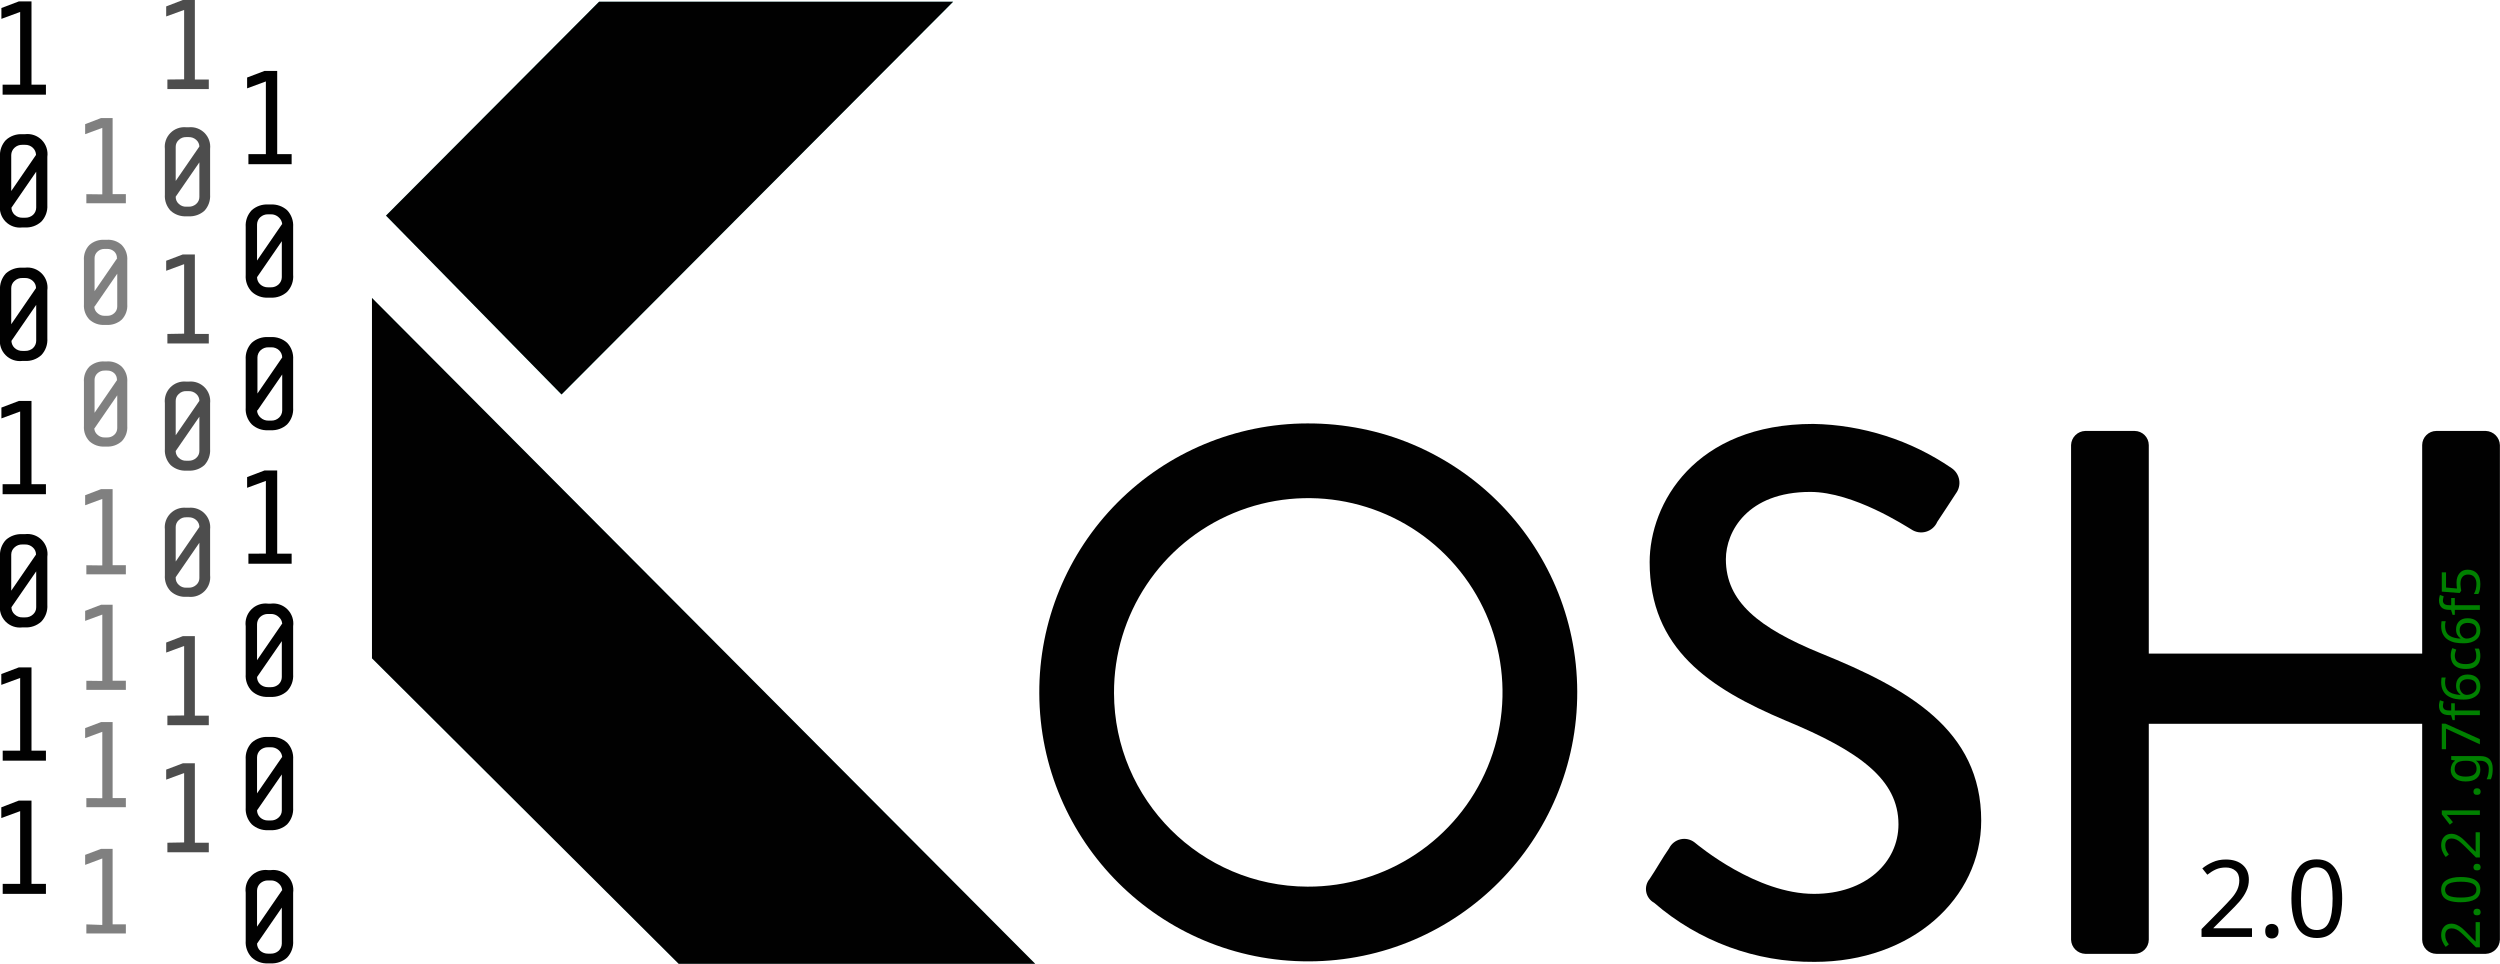
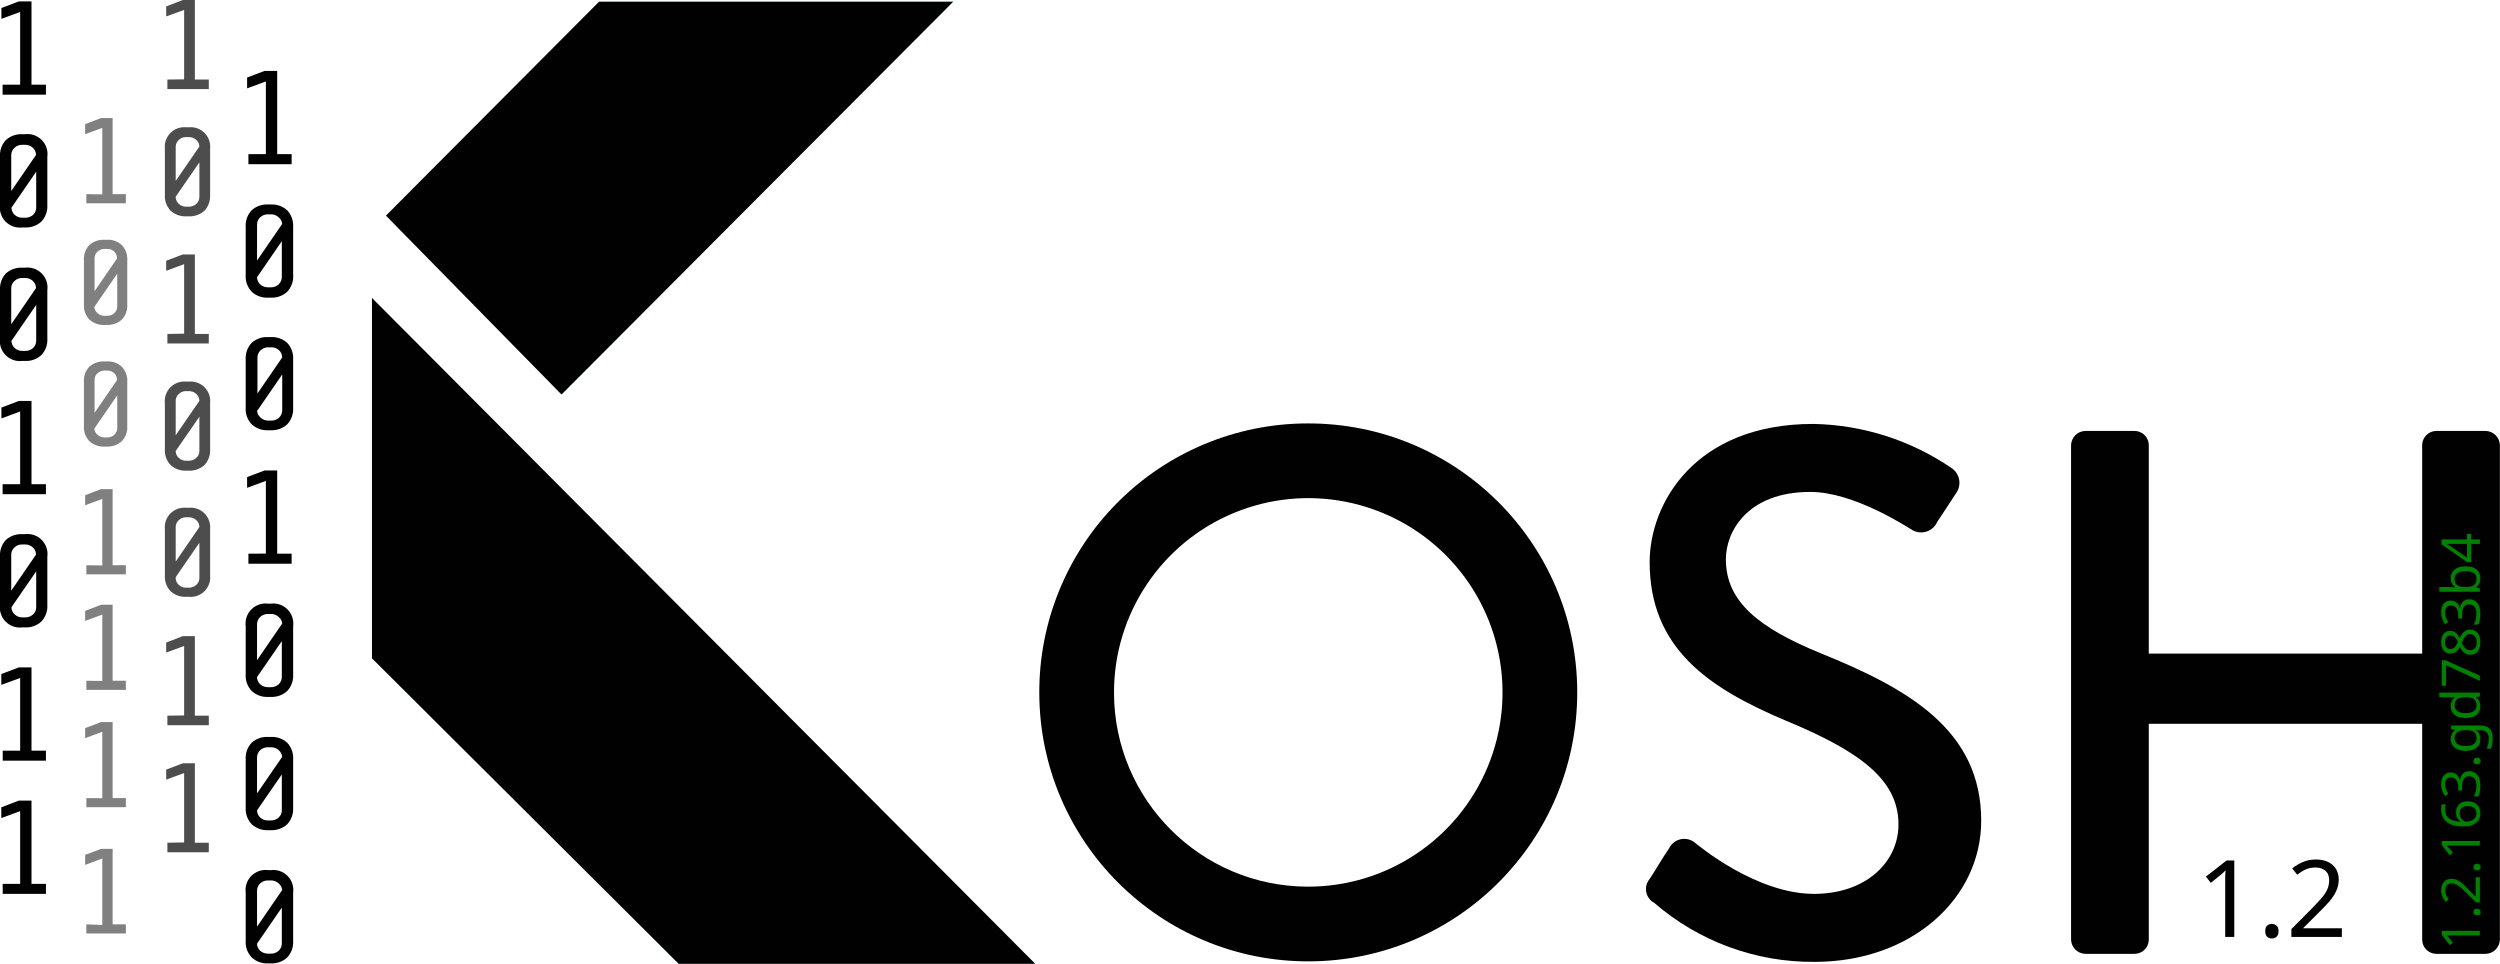
<svg xmlns="http://www.w3.org/2000/svg" viewBox="0 0 249.28 96.1" version="1.1" id="svg5833">
  <defs id="defs5750">
    <style id="style5748">.cls-1{isolation:isolate;}.cls-2,.cls-3,.cls-4,.cls-6{fill:#010101;}.cls-2,.cls-3,.cls-4,.cls-5{mix-blend-mode:multiply;}.cls-3{opacity:0.7;}.cls-4{opacity:0.5;}.cls-5{fill:#afdedc;}</style>
  </defs>
  <path class="cls-2" d="m 0.26,8.44 v 1 h 4.32 v -1 H 3.14 V 0.14 H 1.88 L 0.14,0.8 V 1.88 L 2.01,1.19 v 7.25 z" id="path5752" style="isolation:isolate;mix-blend-mode:multiply;fill:#010101" />
  <path class="cls-2" d="M 4.72,20.45 V 15.64 A 2,2 0 0 0 2.49,13.38 H 2.23 A 2.25,2.25 0 0 0 0.59,13.96 2.21,2.21 0 0 0 0,15.64 v 4.78 a 2,2 0 0 0 2.23,2.26 h 0.26 a 2.24,2.24 0 0 0 1.63,-0.58 2.21,2.21 0 0 0 0.6,-1.65 z m -1.13,-5 -2.47,3.6 v -3.6 a 1,1 0 0 1 0.32,-0.71 1.08,1.08 0 0 1 0.79,-0.3 h 0.26 a 1.09,1.09 0 0 1 0.79,0.3 1,1 0 0 1 0.31,0.68 z m -2.45,5.26 2.47,-3.59 v 3.59 A 1,1 0 0 1 3.3,21.42 1.13,1.13 0 0 1 2.51,21.71 H 2.25 A 1.11,1.11 0 0 1 1.46,21.42 1,1 0 0 1 1.14,20.71 Z" id="path5754" style="isolation:isolate;mix-blend-mode:multiply;fill:#010101" />
  <path class="cls-2" d="M 4.72,33.73 V 28.95 A 2,2 0 0 0 2.49,26.69 H 2.23 A 2.29,2.29 0 0 0 0.59,27.26 2.25,2.25 0 0 0 0,28.95 v 4.78 a 2,2 0 0 0 2.23,2.26 h 0.26 a 2.24,2.24 0 0 0 1.63,-0.58 2.21,2.21 0 0 0 0.6,-1.68 z m -1.13,-5 -2.47,3.6 v -3.6 a 0.94,0.94 0 0 1 0.32,-0.71 1.08,1.08 0 0 1 0.79,-0.3 h 0.26 a 1.09,1.09 0 0 1 0.79,0.3 0.93,0.93 0 0 1 0.31,0.68 z M 1.14,33.99 3.61,30.4 v 3.59 A 1,1 0 0 1 3.3,34.7 1.13,1.13 0 0 1 2.51,34.99 H 2.25 A 1.11,1.11 0 0 1 1.46,34.7 1,1 0 0 1 1.14,33.99 Z" id="path5756" style="isolation:isolate;mix-blend-mode:multiply;fill:#010101" />
  <path class="cls-2" d="m 0.26,48.28 v 1 h 4.32 v -1 H 3.14 v -8.3 H 1.88 l -1.74,0.66 v 1.08 l 1.87,-0.69 v 7.25 z" id="path5758" style="isolation:isolate;mix-blend-mode:multiply;fill:#010101" />
  <path class="cls-2" d="M 4.72,60.3 V 55.52 A 2,2 0 0 0 2.49,53.26 H 2.23 A 2.29,2.29 0 0 0 0.59,53.83 2.23,2.23 0 0 0 0,55.52 v 4.78 a 2,2 0 0 0 2.23,2.26 h 0.26 a 2.24,2.24 0 0 0 1.63,-0.58 2.21,2.21 0 0 0 0.6,-1.68 z m -1.13,-5 -2.47,3.6 v -3.6 a 0.94,0.94 0 0 1 0.32,-0.71 1.08,1.08 0 0 1 0.79,-0.3 h 0.26 a 1.09,1.09 0 0 1 0.79,0.3 0.93,0.93 0 0 1 0.31,0.68 z m -2.45,5.25 2.47,-3.58 v 3.58 A 0.93,0.93 0 0 1 3.3,61.26 1.09,1.09 0 0 1 2.51,61.56 H 2.25 A 1.08,1.08 0 0 1 1.46,61.26 0.94,0.94 0 0 1 1.14,60.55 Z" id="path5760" style="isolation:isolate;mix-blend-mode:multiply;fill:#010101" />
  <path class="cls-2" d="m 0.27,74.85 v 1 h 4.31 v -1 H 3.14 v -8.3 H 1.87 l -1.74,0.66 v 1.08 L 2.01,67.6 v 7.25 z" id="path5762" style="isolation:isolate;mix-blend-mode:multiply;fill:#010101" />
  <path class="cls-2" d="m 0.27,88.13 v 1 h 4.31 v -1 H 3.14 v -8.3 H 1.87 L 0.13,80.5 v 1.07 l 1.88,-0.69 v 7.25 z" id="path5764" style="isolation:isolate;mix-blend-mode:multiply;fill:#010101" />
  <path class="cls-2" d="m 24.77,15.37 v 1 h 4.31 v -1 h -1.44 v -8.3 h -1.26 l -1.74,0.66 v 1.08 l 1.87,-0.69 v 7.25 z" id="path5766" style="isolation:isolate;mix-blend-mode:multiply;fill:#010101" />
  <path class="cls-2" d="M 29.23,27.38 V 22.64 A 2.21,2.21 0 0 0 28.63,20.96 2.26,2.26 0 0 0 27,20.39 h -0.27 a 2.26,2.26 0 0 0 -1.63,0.57 2.21,2.21 0 0 0 -0.6,1.68 v 4.78 a 2.18,2.18 0 0 0 0.61,1.68 2.22,2.22 0 0 0 1.62,0.58 H 27 a 2.26,2.26 0 0 0 1.63,-0.58 2.21,2.21 0 0 0 0.6,-1.72 z m -1.13,-5 -2.47,3.6 v -3.6 a 1,1 0 0 1 0.31,-0.71 1.11,1.11 0 0 1 0.79,-0.3 H 27 a 1.09,1.09 0 0 1 0.79,0.3 1,1 0 0 1 0.35,0.68 z m -2.47,5.26 2.47,-3.59 v 3.59 a 1,1 0 0 1 -0.31,0.71 1.09,1.09 0 0 1 -0.79,0.3 h -0.27 a 1.11,1.11 0 0 1 -0.79,-0.3 1,1 0 0 1 -0.31,-0.71 z" id="path5768" style="isolation:isolate;mix-blend-mode:multiply;fill:#010101" />
  <path class="cls-2" d="M 29.23,40.64 V 35.86 A 2.21,2.21 0 0 0 28.63,34.18 2.26,2.26 0 0 0 27,33.61 h -0.27 a 2.26,2.26 0 0 0 -1.63,0.57 2.21,2.21 0 0 0 -0.6,1.68 v 4.78 a 2.18,2.18 0 0 0 0.61,1.68 2.22,2.22 0 0 0 1.62,0.58 H 27 a 2.26,2.26 0 0 0 1.63,-0.58 2.21,2.21 0 0 0 0.6,-1.68 z m -1.09,-5 -2.47,3.6 v -3.6 a 1,1 0 0 1 0.31,-0.71 1.11,1.11 0 0 1 0.79,-0.3 h 0.27 a 1.09,1.09 0 0 1 0.79,0.3 1,1 0 0 1 0.31,0.71 z m -2.47,5.29 2.47,-3.59 v 3.59 a 1,1 0 0 1 -0.31,0.71 1.09,1.09 0 0 1 -0.79,0.3 h -0.27 a 1.11,1.11 0 0 1 -0.79,-0.3 1,1 0 0 1 -0.35,-0.72 z" id="path5770" style="isolation:isolate;mix-blend-mode:multiply;fill:#010101" />
  <path class="cls-2" d="m 24.77,55.21 v 1 h 4.31 v -1 h -1.44 v -8.3 h -1.26 l -1.74,0.66 v 1.07 l 1.87,-0.69 v 7.25 z" id="path5772" style="isolation:isolate;mix-blend-mode:multiply;fill:#010101" />
  <path class="cls-2" d="M 29.23,67.23 V 62.45 A 2,2 0 0 0 27,60.19 h -0.27 a 2,2 0 0 0 -2.23,2.26 v 4.78 a 2.18,2.18 0 0 0 0.61,1.68 2.22,2.22 0 0 0 1.62,0.58 H 27 a 2.26,2.26 0 0 0 1.63,-0.58 2.21,2.21 0 0 0 0.6,-1.68 z m -1.13,-5 -2.47,3.6 v -3.6 a 1,1 0 0 1 0.31,-0.71 1.11,1.11 0 0 1 0.79,-0.3 H 27 a 1.09,1.09 0 0 1 0.79,0.3 0.93,0.93 0 0 1 0.35,0.68 z m -2.47,5.28 2.47,-3.58 v 3.58 A 1,1 0 0 1 27.79,68.23 1.13,1.13 0 0 1 27,68.52 h -0.27 a 1.15,1.15 0 0 1 -0.79,-0.29 1,1 0 0 1 -0.31,-0.75 z" id="path5774" style="isolation:isolate;mix-blend-mode:multiply;fill:#010101" />
  <path class="cls-2" d="M 29.23,80.52 V 75.74 A 2.22,2.22 0 0 0 28.63,74.05 2.26,2.26 0 0 0 27,73.48 h -0.27 a 2.26,2.26 0 0 0 -1.63,0.57 2.22,2.22 0 0 0 -0.6,1.69 v 4.78 a 2.21,2.21 0 0 0 0.61,1.68 2.26,2.26 0 0 0 1.62,0.58 H 27 a 2.3,2.3 0 0 0 1.63,-0.58 2.24,2.24 0 0 0 0.6,-1.68 z m -1.13,-5 -2.47,3.59 v -3.59 a 1,1 0 0 1 0.31,-0.72 1.15,1.15 0 0 1 0.79,-0.29 H 27 a 1.13,1.13 0 0 1 0.79,0.29 1,1 0 0 1 0.35,0.69 z m -2.47,5.28 2.47,-3.58 v 3.58 a 0.93,0.93 0 0 1 -0.31,0.71 1.09,1.09 0 0 1 -0.79,0.3 h -0.27 a 1.11,1.11 0 0 1 -0.79,-0.3 1,1 0 0 1 -0.31,-0.74 z" id="path5776" style="isolation:isolate;mix-blend-mode:multiply;fill:#010101" />
  <path class="cls-2" d="M 29.23,93.8 V 89.02 A 2,2 0 0 0 27,86.76 h -0.27 a 2,2 0 0 0 -2.23,2.26 v 4.78 a 2.18,2.18 0 0 0 0.61,1.68 2.22,2.22 0 0 0 1.62,0.58 H 27 a 2.26,2.26 0 0 0 1.63,-0.58 2.21,2.21 0 0 0 0.6,-1.68 z m -1.13,-5 -2.47,3.6 v -3.6 a 1,1 0 0 1 0.31,-0.71 1.11,1.11 0 0 1 0.79,-0.3 H 27 a 1.09,1.09 0 0 1 0.79,0.3 1,1 0 0 1 0.35,0.68 z m -2.47,5.29 2.47,-3.59 v 3.59 A 1,1 0 0 1 27.79,94.8 1.13,1.13 0 0 1 27,95.09 H 26.73 A 1.15,1.15 0 0 1 25.94,94.8 1,1 0 0 1 25.63,94.06 Z" id="path5778" style="isolation:isolate;mix-blend-mode:multiply;fill:#010101" />
  <path class="cls-3" d="m 16.69,7.93 v 0.95 h 4.13 V 7.93 H 19.43 V 0 h -1.2 l -1.66,0.64 v 1 l 1.79,-0.65 v 6.92 z" id="path5780" style="opacity:0.7;isolation:isolate;mix-blend-mode:multiply;fill:#010101" />
  <path class="cls-3" d="m 20.95,19.41 v -4.56 a 1.95,1.95 0 0 0 -2.13,-2.16 h -0.25 a 1.95,1.95 0 0 0 -2.13,2.16 v 4.56 a 2.12,2.12 0 0 0 0.58,1.61 2.17,2.17 0 0 0 1.55,0.55 h 0.25 a 2.2,2.2 0 0 0 1.56,-0.55 2.15,2.15 0 0 0 0.57,-1.61 z m -1.07,-4.8 -2.36,3.43 v -3.4 a 0.9,0.9 0 0 1 0.3,-0.68 1,1 0 0 1 0.75,-0.29 h 0.25 a 1.06,1.06 0 0 1 0.76,0.29 0.9,0.9 0 0 1 0.3,0.68 z m -2.36,5 2.36,-3.42 v 3.45 a 0.9,0.9 0 0 1 -0.3,0.68 1.06,1.06 0 0 1 -0.76,0.29 h -0.25 a 1,1 0 0 1 -0.75,-0.29 0.9,0.9 0 0 1 -0.3,-0.68 z" id="path5782" style="opacity:0.7;isolation:isolate;mix-blend-mode:multiply;fill:#010101" />
  <path class="cls-3" d="m 16.69,33.3 v 0.95 h 4.13 V 33.3 h -1.39 v -7.93 h -1.2 L 16.57,26 v 1 l 1.79,-0.66 v 6.93 z" id="path5784" style="opacity:0.7;isolation:isolate;mix-blend-mode:multiply;fill:#010101" />
  <path class="cls-3" d="m 20.95,44.77 v -4.56 a 1.95,1.95 0 0 0 -2.13,-2.16 h -0.25 a 1.95,1.95 0 0 0 -2.13,2.16 v 4.56 a 2.12,2.12 0 0 0 0.58,1.61 2.17,2.17 0 0 0 1.55,0.55 h 0.25 a 2.2,2.2 0 0 0 1.56,-0.55 2.15,2.15 0 0 0 0.57,-1.61 z m -1.07,-4.8 -2.36,3.43 v -3.43 a 0.9,0.9 0 0 1 0.3,-0.68 1,1 0 0 1 0.75,-0.29 h 0.25 a 1.06,1.06 0 0 1 0.76,0.29 0.9,0.9 0 0 1 0.3,0.68 z m -2.36,5 2.36,-3.42 v 3.42 a 0.9,0.9 0 0 1 -0.3,0.68 1.06,1.06 0 0 1 -0.76,0.29 h -0.25 a 1,1 0 0 1 -0.75,-0.29 0.9,0.9 0 0 1 -0.3,-0.64 z" id="path5786" style="opacity:0.7;isolation:isolate;mix-blend-mode:multiply;fill:#010101" />
  <path class="cls-3" d="m 16.69,71.36 v 0.95 h 4.13 v -0.95 h -1.39 v -7.93 h -1.2 l -1.66,0.64 v 1 l 1.79,-0.66 v 6.93 z" id="path5788" style="opacity:0.7;isolation:isolate;mix-blend-mode:multiply;fill:#010101" />
  <path class="cls-3" d="m 20.95,57.35 v -4.56 a 1.95,1.95 0 0 0 -2.13,-2.16 h -0.25 a 1.95,1.95 0 0 0 -2.13,2.16 v 4.56 a 2.1,2.1 0 0 0 0.58,1.61 2.13,2.13 0 0 0 1.55,0.55 h 0.25 a 1.95,1.95 0 0 0 2.13,-2.16 z m -1.07,-4.8 -2.36,3.44 v -3.44 a 0.91,0.91 0 0 1 0.3,-0.68 1,1 0 0 1 0.75,-0.29 h 0.25 a 1.06,1.06 0 0 1 0.76,0.29 0.91,0.91 0 0 1 0.3,0.68 z m -2.36,5 2.36,-3.43 v 3.52 a 0.89,0.89 0 0 1 -0.3,0.67 1.06,1.06 0 0 1 -0.76,0.29 h -0.25 a 1,1 0 0 1 -0.75,-0.29 0.89,0.89 0 0 1 -0.3,-0.67 z" id="path5790" style="opacity:0.7;isolation:isolate;mix-blend-mode:multiply;fill:#010101" />
  <path class="cls-3" d="m 16.69,84.03 v 0.95 h 4.13 v -0.95 h -1.39 v -7.92 h -1.2 l -1.66,0.63 v 1 l 1.79,-0.66 V 84 Z" id="path5792" style="opacity:0.7;isolation:isolate;mix-blend-mode:multiply;fill:#010101" />
  <path class="cls-4" d="m 8.61,19.36 v 0.91 h 3.94 v -0.91 h -1.32 v -7.59 h -1.15 l -1.59,0.61 v 1 l 1.71,-0.63 v 6.63 z" id="path5794" style="opacity:0.5;isolation:isolate;mix-blend-mode:multiply;fill:#010101" />
  <path class="cls-4" d="m 12.69,30.34 v -4.37 a 2,2 0 0 0 -0.55,-1.54 2,2 0 0 0 -1.49,-0.52 h -0.24 a 2.09,2.09 0 0 0 -1.5,0.52 2,2 0 0 0 -0.54,1.54 v 4.37 a 2,2 0 0 0 0.55,1.53 2.07,2.07 0 0 0 1.49,0.53 h 0.24 a 2.09,2.09 0 0 0 1.49,-0.53 2,2 0 0 0 0.55,-1.53 z m -1,-4.6 -2.26,3.29 v -3.29 a 0.87,0.87 0 0 1 0.29,-0.65 1,1 0 0 1 0.72,-0.27 h 0.24 a 1,1 0 0 1 0.72,0.27 0.87,0.87 0 0 1 0.26,0.65 z m -2.26,4.83 2.26,-3.28 v 3.28 a 0.87,0.87 0 0 1 -0.29,0.65 1,1 0 0 1 -0.72,0.27 H 10.44 A 1,1 0 0 1 9.72,31.22 0.87,0.87 0 0 1 9.4,30.57 Z" id="path5796" style="opacity:0.5;isolation:isolate;mix-blend-mode:multiply;fill:#010101" />
  <path class="cls-4" d="m 8.61,67.88 v 0.91 h 3.94 V 67.88 H 11.23 V 60.3 h -1.15 l -1.59,0.61 v 1 l 1.71,-0.63 v 6.62 z" id="path5798" style="opacity:0.5;isolation:isolate;mix-blend-mode:multiply;fill:#010101" />
  <path class="cls-4" d="m 8.61,92.17 v 0.91 h 3.94 v -0.91 h -1.32 v -7.53 h -1.15 l -1.59,0.6 v 1 L 10.2,85.6 v 6.63 z" id="path5800" style="opacity:0.5;isolation:isolate;mix-blend-mode:multiply;fill:#010101" />
  <path class="cls-4" d="m 8.61,56.36 v 0.91 h 3.94 v -0.91 h -1.32 v -7.59 h -1.15 l -1.59,0.61 v 1 l 1.71,-0.63 v 6.63 z" id="path5802" style="opacity:0.5;isolation:isolate;mix-blend-mode:multiply;fill:#010101" />
  <path class="cls-4" d="M 12.69,42.47 V 38.1 a 2,2 0 0 0 -0.55,-1.54 2,2 0 0 0 -1.49,-0.52 h -0.24 a 2.09,2.09 0 0 0 -1.5,0.52 2,2 0 0 0 -0.54,1.54 v 4.37 a 2,2 0 0 0 0.55,1.53 2.07,2.07 0 0 0 1.49,0.53 h 0.24 A 2.09,2.09 0 0 0 12.14,44 2,2 0 0 0 12.69,42.47 Z m -1,-4.6 -2.26,3.29 v -3.29 a 0.87,0.87 0 0 1 0.29,-0.65 1,1 0 0 1 0.72,-0.27 h 0.24 a 1,1 0 0 1 0.72,0.27 0.87,0.87 0 0 1 0.26,0.65 z m -2.26,4.83 2.26,-3.28 v 3.28 a 0.89,0.89 0 0 1 -0.29,0.65 1,1 0 0 1 -0.72,0.27 H 10.44 A 1,1 0 0 1 9.72,43.35 0.89,0.89 0 0 1 9.4,42.7 Z" id="path5804" style="opacity:0.5;isolation:isolate;mix-blend-mode:multiply;fill:#010101" />
  <path class="cls-4" d="m 8.61,79.58 v 0.91 h 3.94 V 79.58 H 11.23 V 72 h -1.15 l -1.59,0.6 v 1 l 1.71,-0.63 v 6.62 z" id="path5806" style="opacity:0.5;isolation:isolate;mix-blend-mode:multiply;fill:#010101" />
  <polygon class="cls-5" points="37.09,29.71 37.09,65.64 67.67,96.1 103.22,96.1 " id="polygon5808" style="isolation:isolate;mix-blend-mode:multiply;fill:#afdedc" />
  <polygon class="cls-5" points="55.99,39.33 95.04,0.17 59.74,0.17 38.49,21.5 " id="polygon5810" style="isolation:isolate;mix-blend-mode:multiply;fill:#afdedc" />
  <polygon class="cls-5" points="55.99,39.33 95.04,0.17 59.74,0.17 38.49,21.5 " id="polygon5812" style="isolation:isolate;mix-blend-mode:multiply;fill:#afdedc" />
  <polygon class="cls-6" points="55.99,39.33 95.04,0.17 59.74,0.17 38.49,21.5 " id="polygon5814" style="isolation:isolate;fill:#010101" />
  <polygon class="cls-6" points="37.09,29.71 37.09,65.64 67.67,96.1 103.22,96.1 " id="polygon5816" style="isolation:isolate;fill:#010101" />
  <path class="cls-6" d="m 130.37,42.22 a 26.82,26.82 0 1 1 -26.74,26.9 26.78,26.78 0 0 1 26.74,-26.9 z m 0,46.19 a 19.37,19.37 0 1 0 -19.29,-19.29 19.36,19.36 0 0 0 19.29,19.29 z" id="path5818" style="isolation:isolate;fill:#010101" />
  <path class="cls-6" d="m 164.49,87.64 c 0.67,-1 1.27,-2.09 1.94,-3.05 a 1.68,1.68 0 0 1 2.53,-0.6 c 0.45,0.37 6.19,5.14 11.92,5.14 5.14,0 8.42,-3.13 8.42,-6.93 0,-4.47 -3.88,-7.3 -11.25,-10.35 -7.6,-3.21 -13.56,-7.15 -13.56,-15.8 0,-5.81 4.47,-13.78 16.32,-13.78 a 25.25,25.25 0 0 1 13.78,4.4 1.77,1.77 0 0 1 0.44,2.53 c -0.59,0.9 -1.26,1.94 -1.86,2.83 a 1.75,1.75 0 0 1 -2.6,0.75 c -0.53,-0.3 -5.74,-3.73 -10.06,-3.73 -6.26,0 -8.42,3.95 -8.42,6.71 0,4.24 3.28,6.85 9.46,9.38 8.64,3.5 16,7.6 16,16.69 0,7.75 -6.93,14.08 -16.61,14.08 a 24.11,24.11 0 0 1 -16,-5.89 1.56,1.56 0 0 1 -0.45,-2.38 z" id="path5820" style="isolation:isolate;fill:#010101" />
  <path class="cls-6" d="m 206.51,44.38 a 1.46,1.46 0 0 1 1.42,-1.41 h 4.91 a 1.42,1.42 0 0 1 1.42,1.41 v 20.79 h 27.26 V 44.38 a 1.42,1.42 0 0 1 1.42,-1.41 h 4.92 a 1.46,1.46 0 0 1 1.41,1.41 V 93.7 a 1.46,1.46 0 0 1 -1.41,1.41 h -4.92 A 1.42,1.42 0 0 1 241.52,93.7 V 72.17 H 214.26 V 93.7 a 1.42,1.42 0 0 1 -1.42,1.41 h -4.91 a 1.46,1.46 0 0 1 -1.42,-1.41 z" id="path5822" style="isolation:isolate;fill:#010101" />
  <text xml:space="preserve" style="font-style:normal;font-weight:normal;font-size:40px;line-height:1.25;font-family:sans-serif;letter-spacing:0px;word-spacing:0px;fill:#010101;fill-opacity:1;stroke:none;" x="219.004" y="93.422" id="text4318">
-     <tspan id="tspan4316" x="219.004" y="93.422" style="font-style:normal;font-variant:normal;font-weight:normal;font-stretch:normal;font-size:10.667px;font-family:sans-serif;-inkscape-font-specification:'sans-serif, Normal';font-variant-ligatures:normal;font-variant-caps:normal;font-variant-numeric:normal;font-feature-settings:normal;text-align:start;writing-mode:lr-tb;text-anchor:start;fill:#010101;fill-opacity:1;">2.0</tspan>
+     <tspan id="tspan4316" x="219.004" y="93.422" style="font-style:normal;font-variant:normal;font-weight:normal;font-stretch:normal;font-size:10.667px;font-family:sans-serif;-inkscape-font-specification:'sans-serif, Normal';font-variant-ligatures:normal;font-variant-caps:normal;font-variant-numeric:normal;font-feature-settings:normal;text-align:start;writing-mode:lr-tb;text-anchor:start;fill:#010101;fill-opacity:1;">1.2</tspan>
  </text>
  <text xml:space="preserve" style="font-style:normal;font-weight:normal;font-size:40px;line-height:1.25;font-family:sans-serif;letter-spacing:0px;word-spacing:0px;fill:#000000;fill-opacity:1;stroke:none" x="-94.71" y="247.271" id="text4402" transform="rotate(-90)">
-     <tspan id="tspan4400" x="-94.71" y="247.271" style="font-style:normal;font-variant:normal;font-weight:normal;font-stretch:normal;font-size:5.333px;font-family:sans-serif;-inkscape-font-specification:'sans-serif, Normal';font-variant-ligatures:normal;font-variant-caps:normal;font-variant-numeric:normal;font-feature-settings:normal;text-align:start;writing-mode:lr-tb;text-anchor:start;fill:#008000">2.0.21.g7f6c6f5 </tspan>
+     <tspan id="tspan4400" x="-94.71" y="247.271" style="font-style:normal;font-variant:normal;font-weight:normal;font-stretch:normal;font-size:5.333px;font-family:sans-serif;-inkscape-font-specification:'sans-serif, Normal';font-variant-ligatures:normal;font-variant-caps:normal;font-variant-numeric:normal;font-feature-settings:normal;text-align:start;writing-mode:lr-tb;text-anchor:start;fill:#008000">1.2.163.gd783b4</tspan>
  </text>
</svg>
